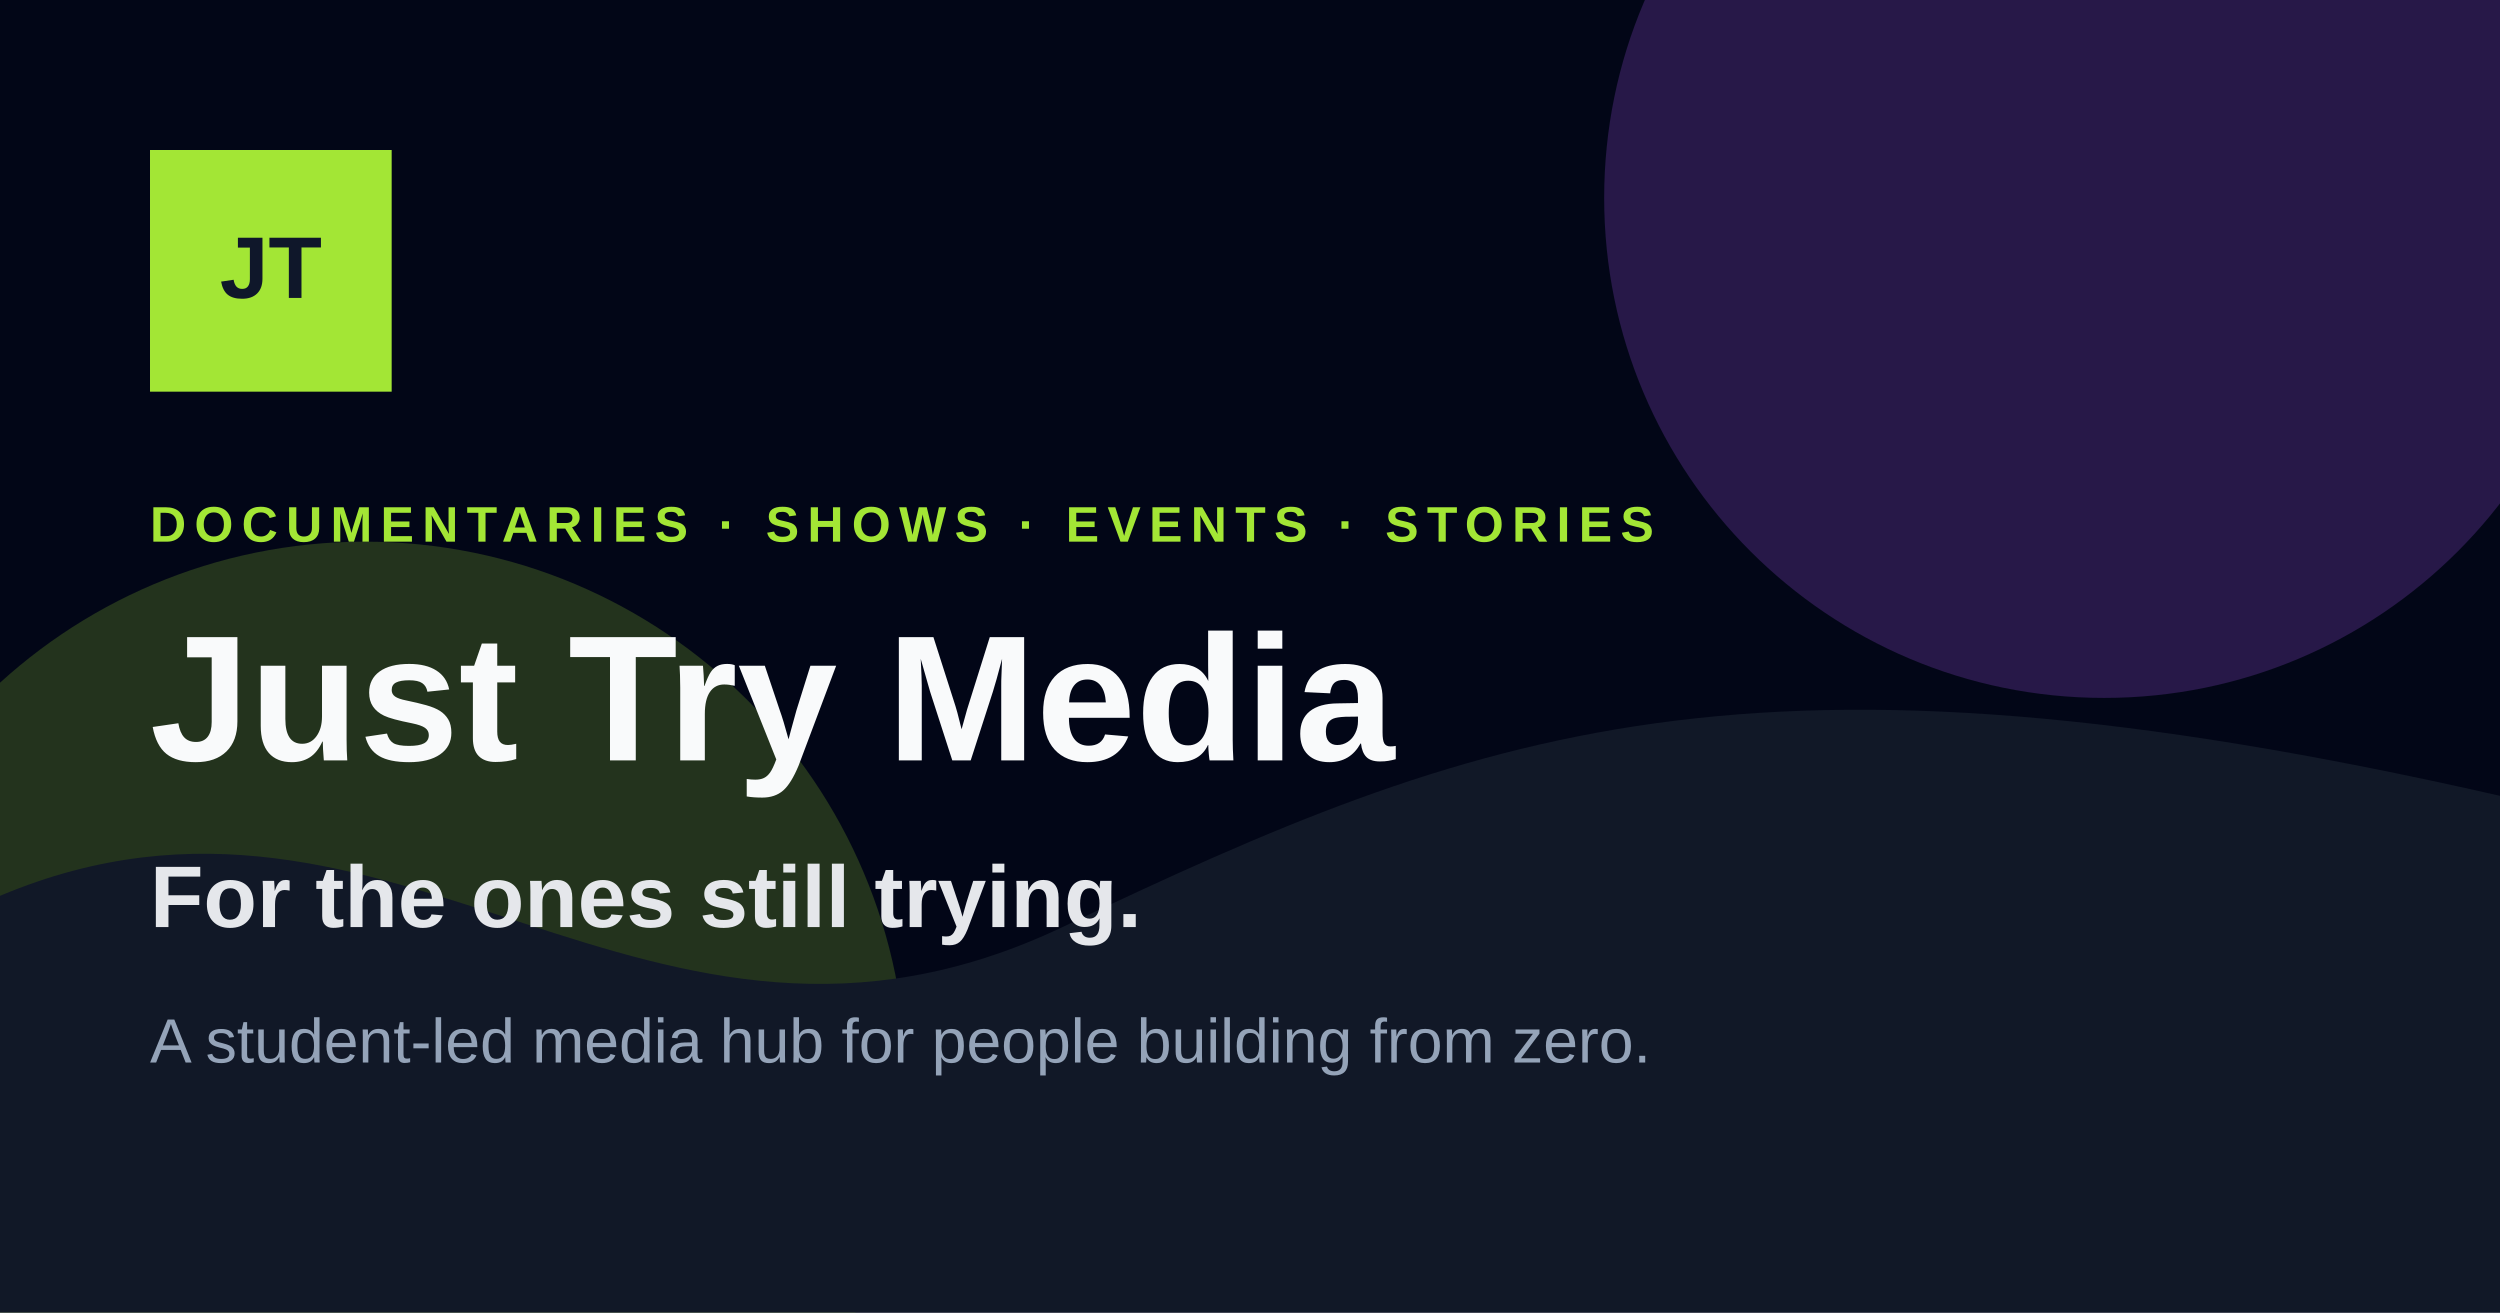
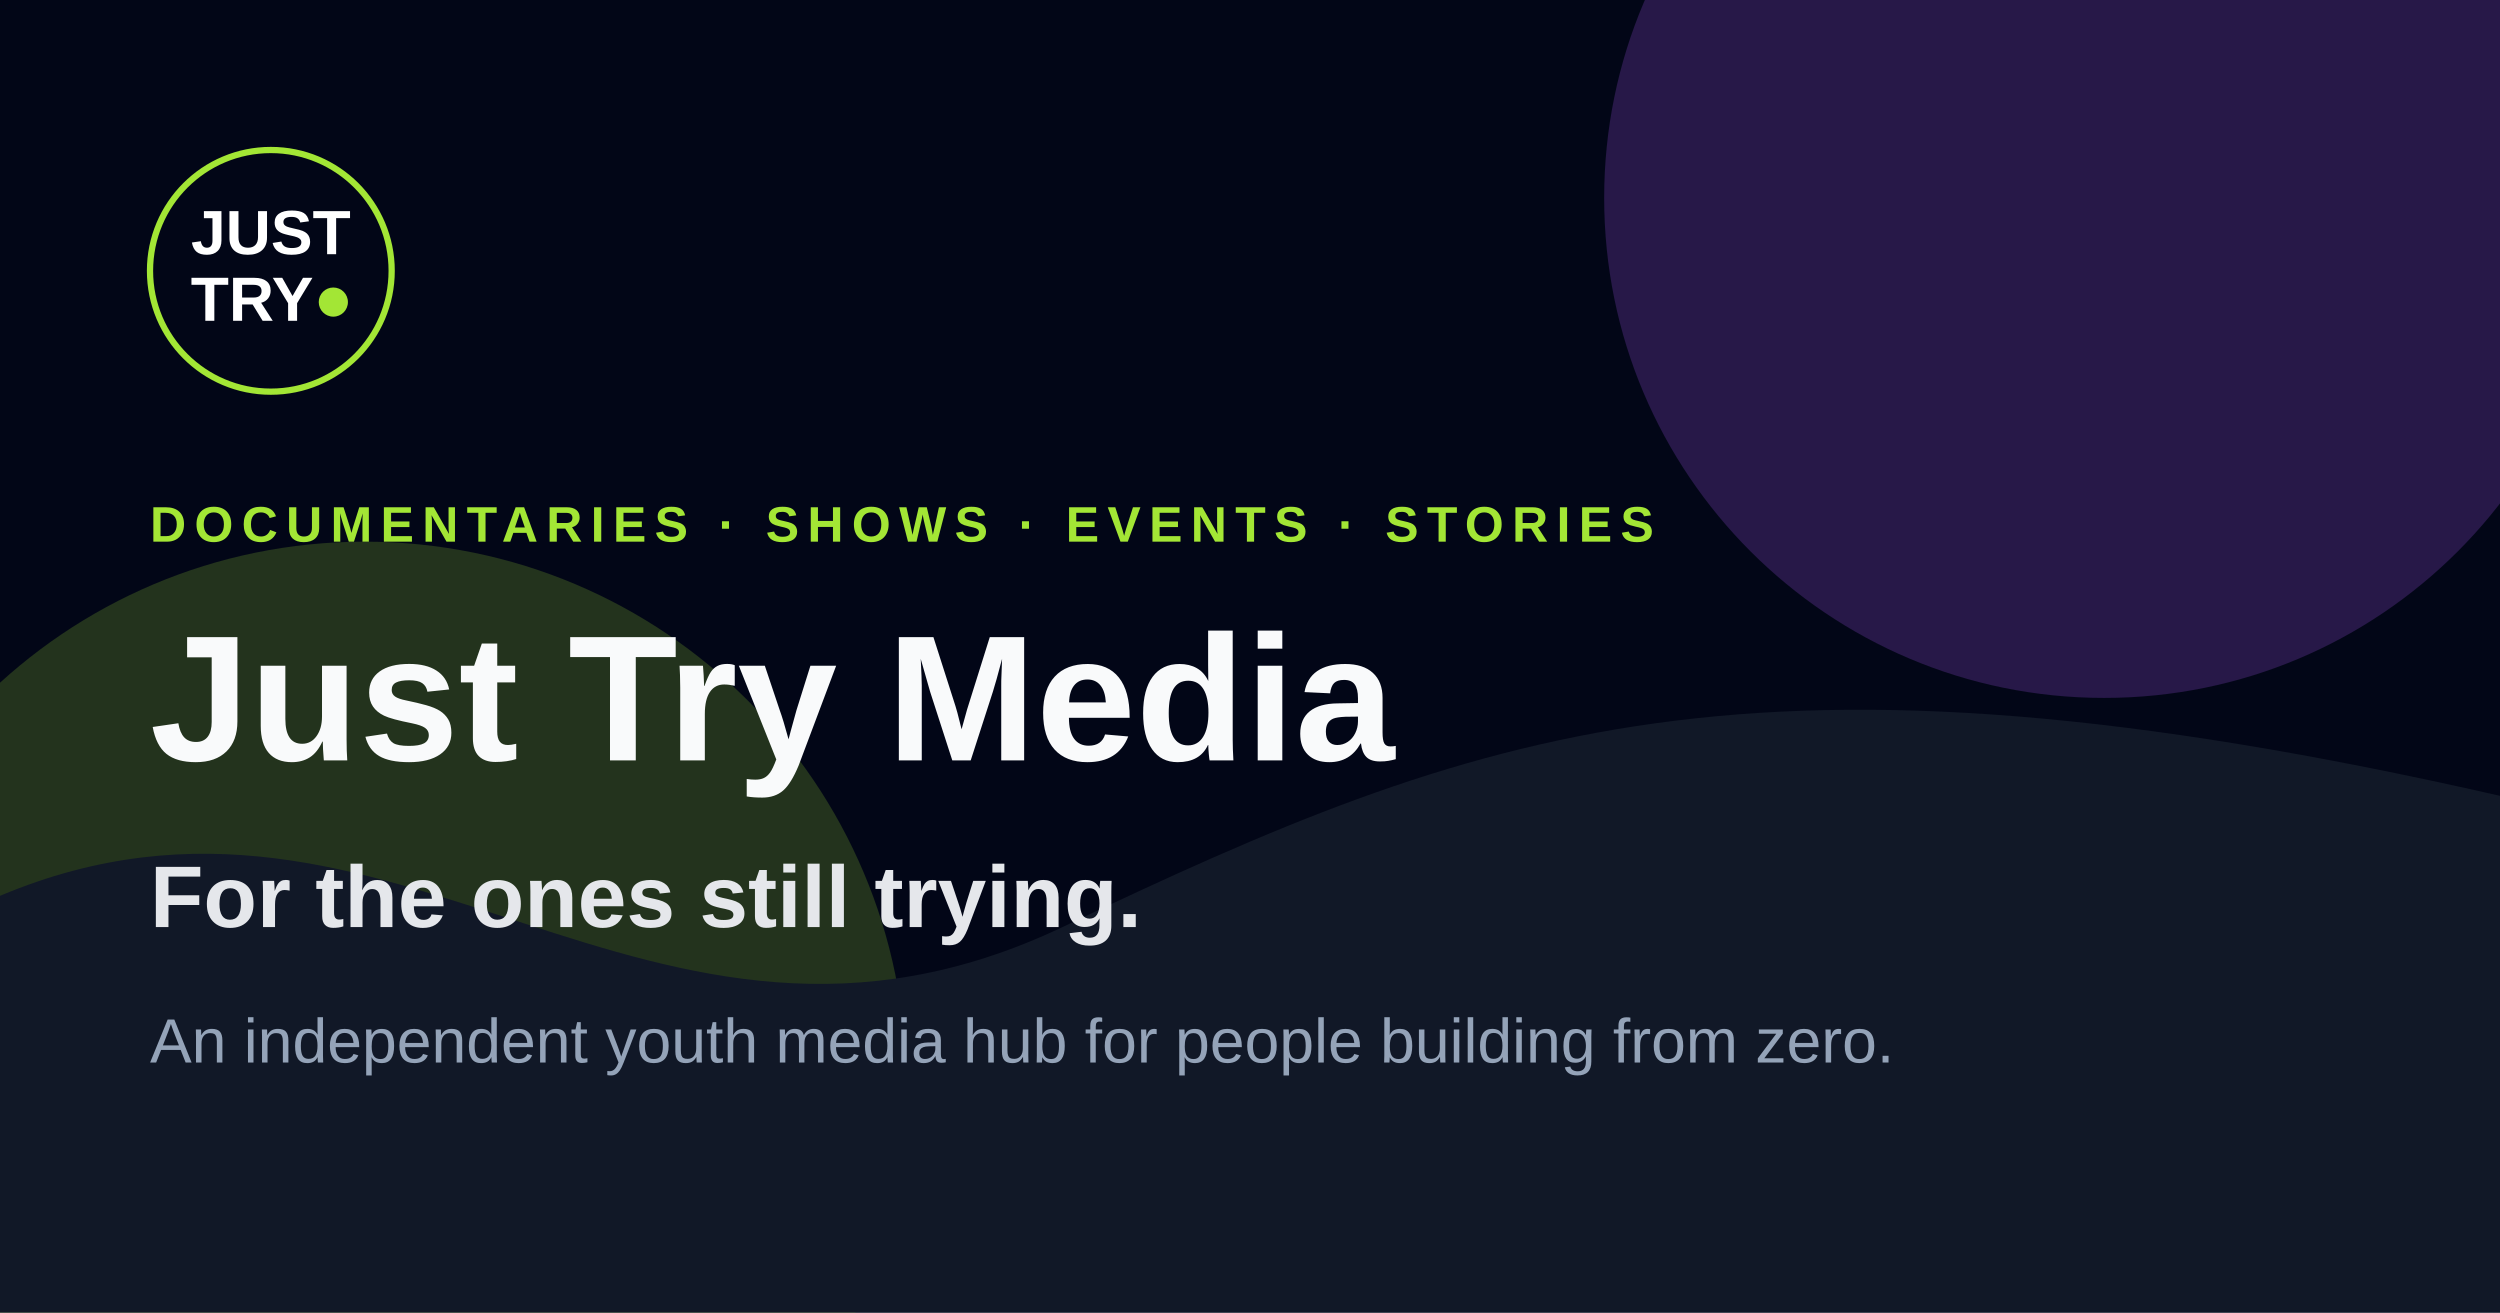
<svg xmlns="http://www.w3.org/2000/svg" width="1200" height="630" viewBox="0 0 1200 630" role="img" aria-labelledby="title desc">
  <rect width="1200" height="630" fill="#020617" />
  <circle cx="1010" cy="95" r="240" fill="#A855F7" opacity="0.22" />
  <circle cx="175" cy="520" r="260" fill="#A3E635" opacity="0.2" />
  <path d="M0 430C190 350 310 540 510 445S840 300 1200 382V630H0Z" fill="#111827" />
-   <rect x="72" y="72" width="116" height="116" fill="#A3E635" />
-   <text x="130" y="143" text-anchor="middle" fill="#0F172A" font-family="Arial, sans-serif" font-size="42" font-weight="800">JT</text>
+   <circle cx="130" cy="130" r="58" fill="#020617" stroke="#A3E635" stroke-width="3" />
+   <text x="130" y="122" text-anchor="middle" fill="#FFFFFF" font-family="Arial, sans-serif" font-size="30" font-weight="900">JUST</text>
+   <text x="121" y="154" text-anchor="middle" fill="#FFFFFF" font-family="Arial, sans-serif" font-size="30" font-weight="900">TRY</text>
+   <circle cx="160" cy="145" r="7" fill="#A3E635" />
  <text x="72" y="260" fill="#A3E635" font-family="Arial, sans-serif" font-size="24" font-weight="800" letter-spacing="4">DOCUMENTARIES · SHOWS · EVENTS · STORIES</text>
  <text x="72" y="365" fill="#F9FAFB" font-family="Arial, sans-serif" font-size="86" font-weight="900">Just Try Media</text>
  <text x="72" y="445" fill="#E5E7EB" font-family="Arial, sans-serif" font-size="42" font-weight="700">For the ones still trying.</text>
-   <text x="72" y="510" fill="#94A3B8" font-family="Arial, sans-serif" font-size="30">A student-led media hub for people building from zero.</text>
+   <text x="72" y="510" fill="#94A3B8" font-family="Arial, sans-serif" font-size="30">An independent youth media hub for people building from zero.</text>
</svg>
